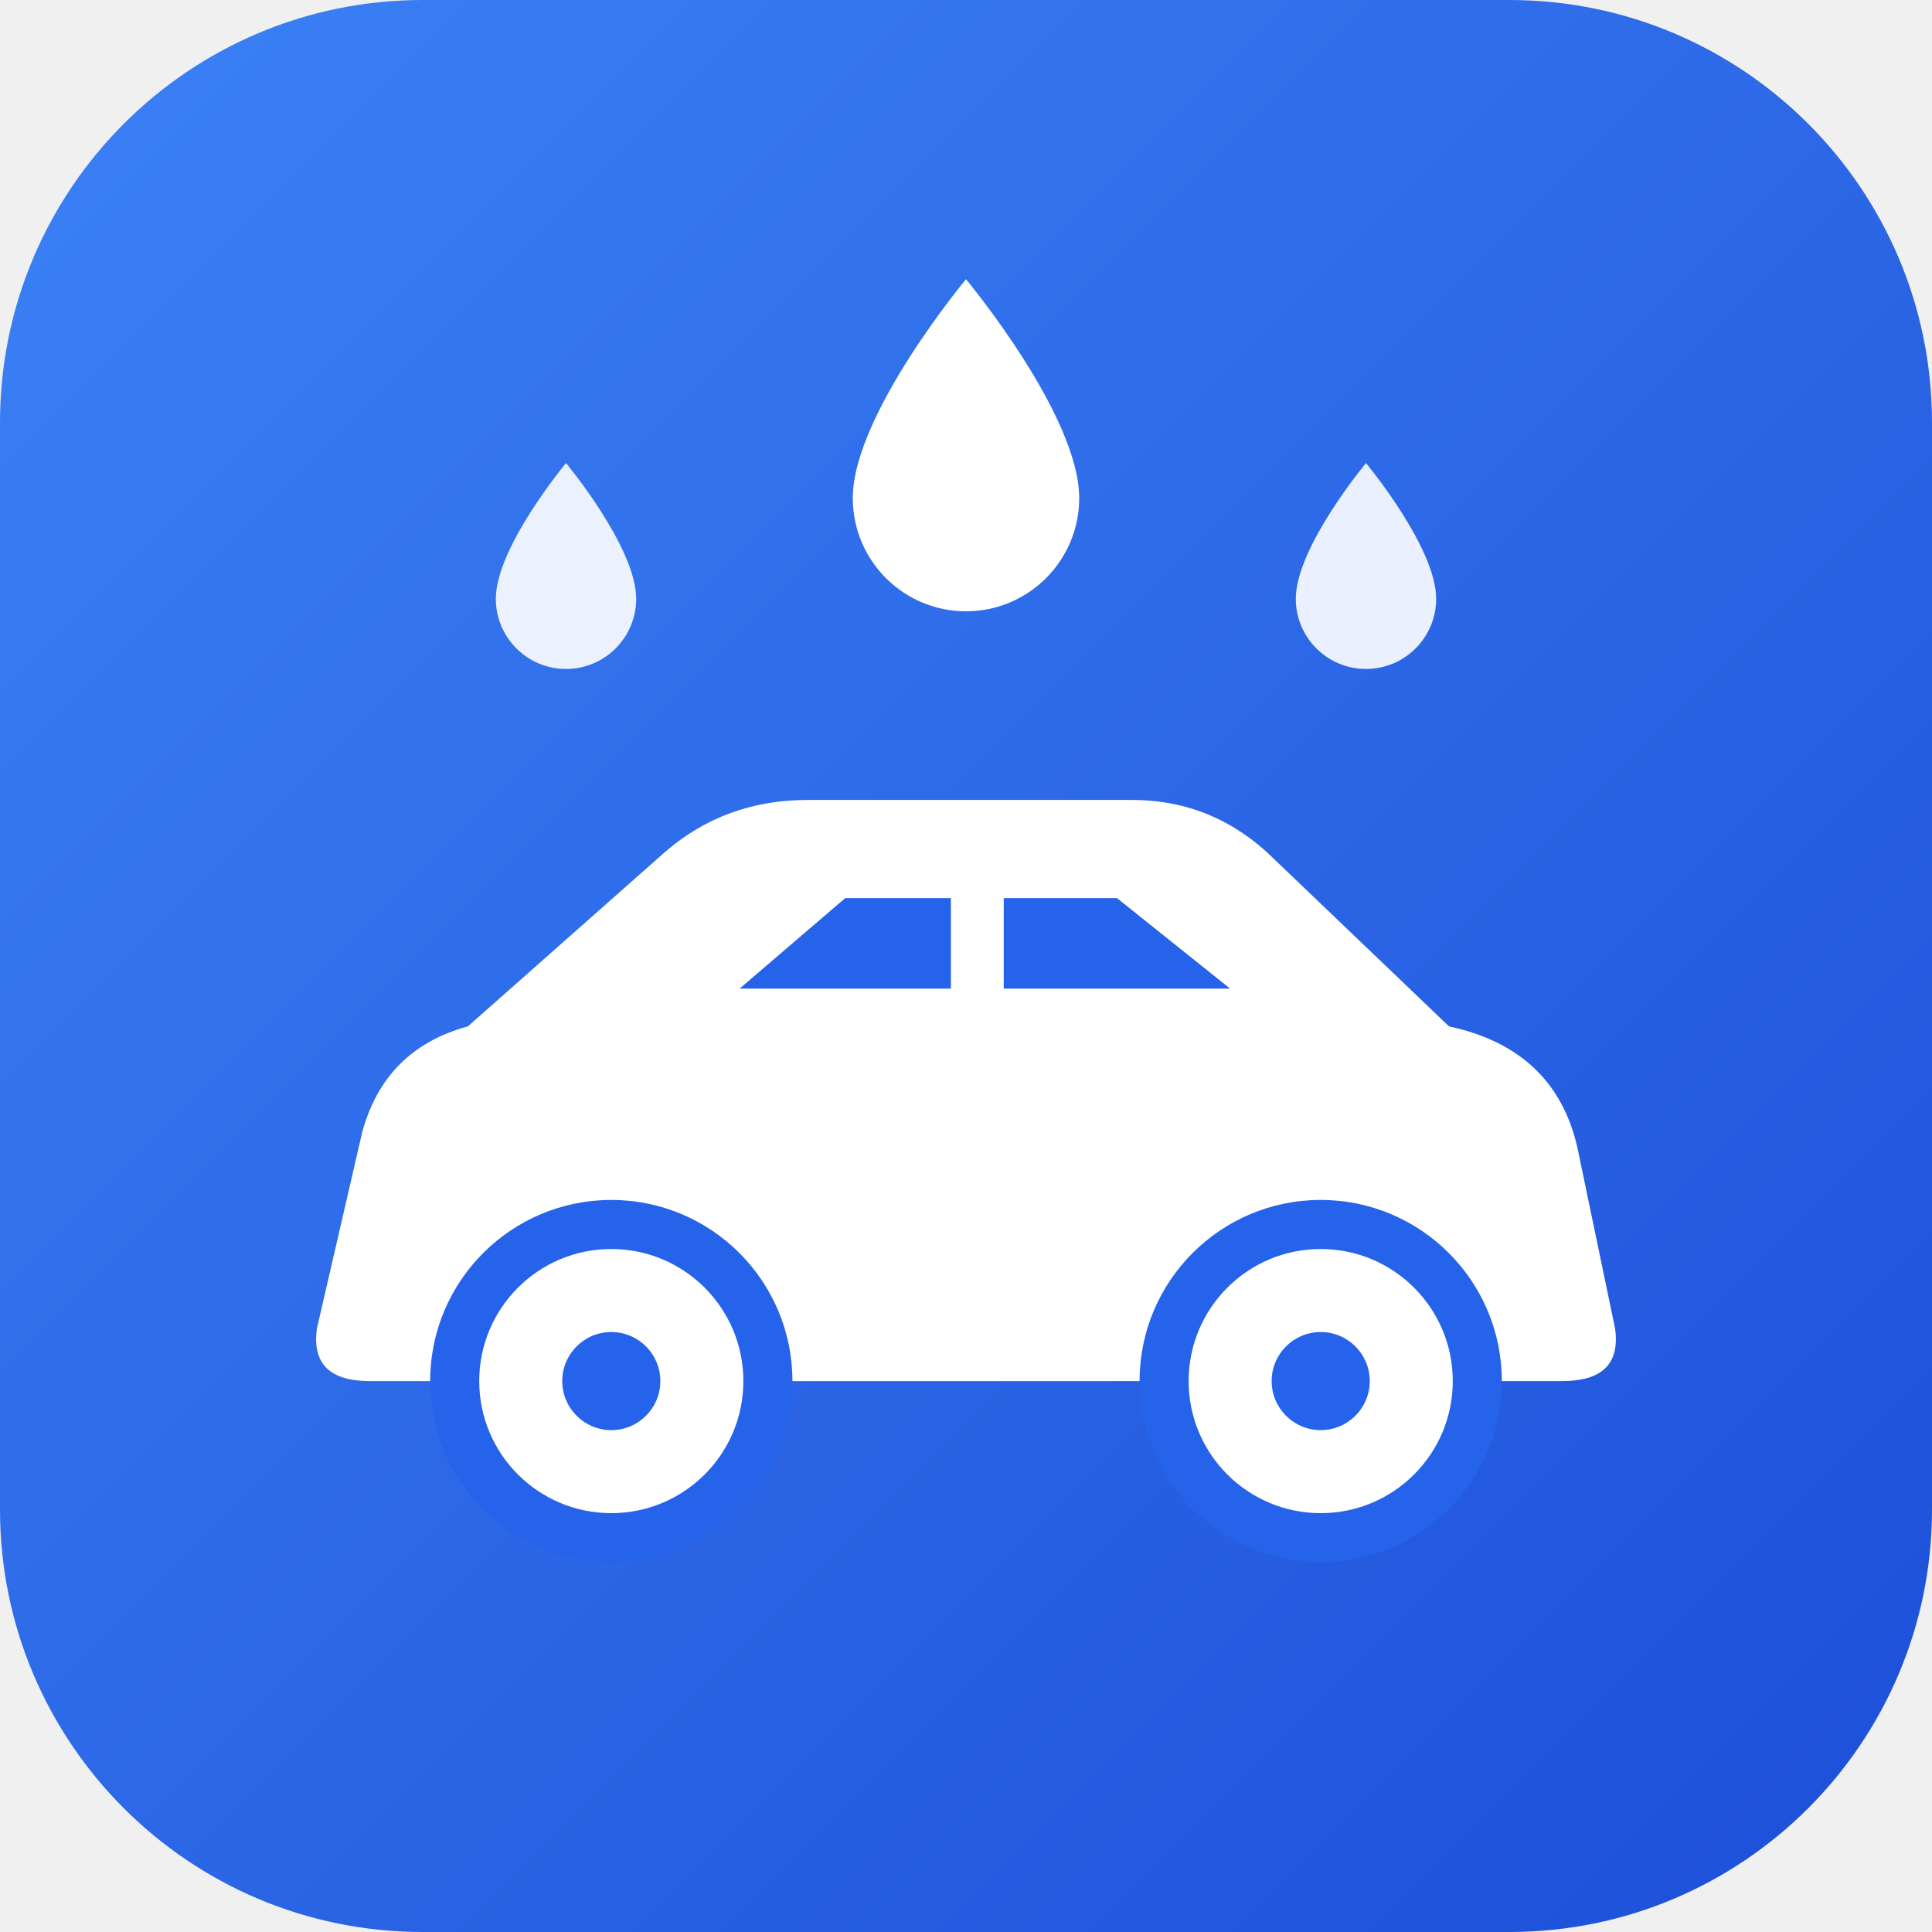
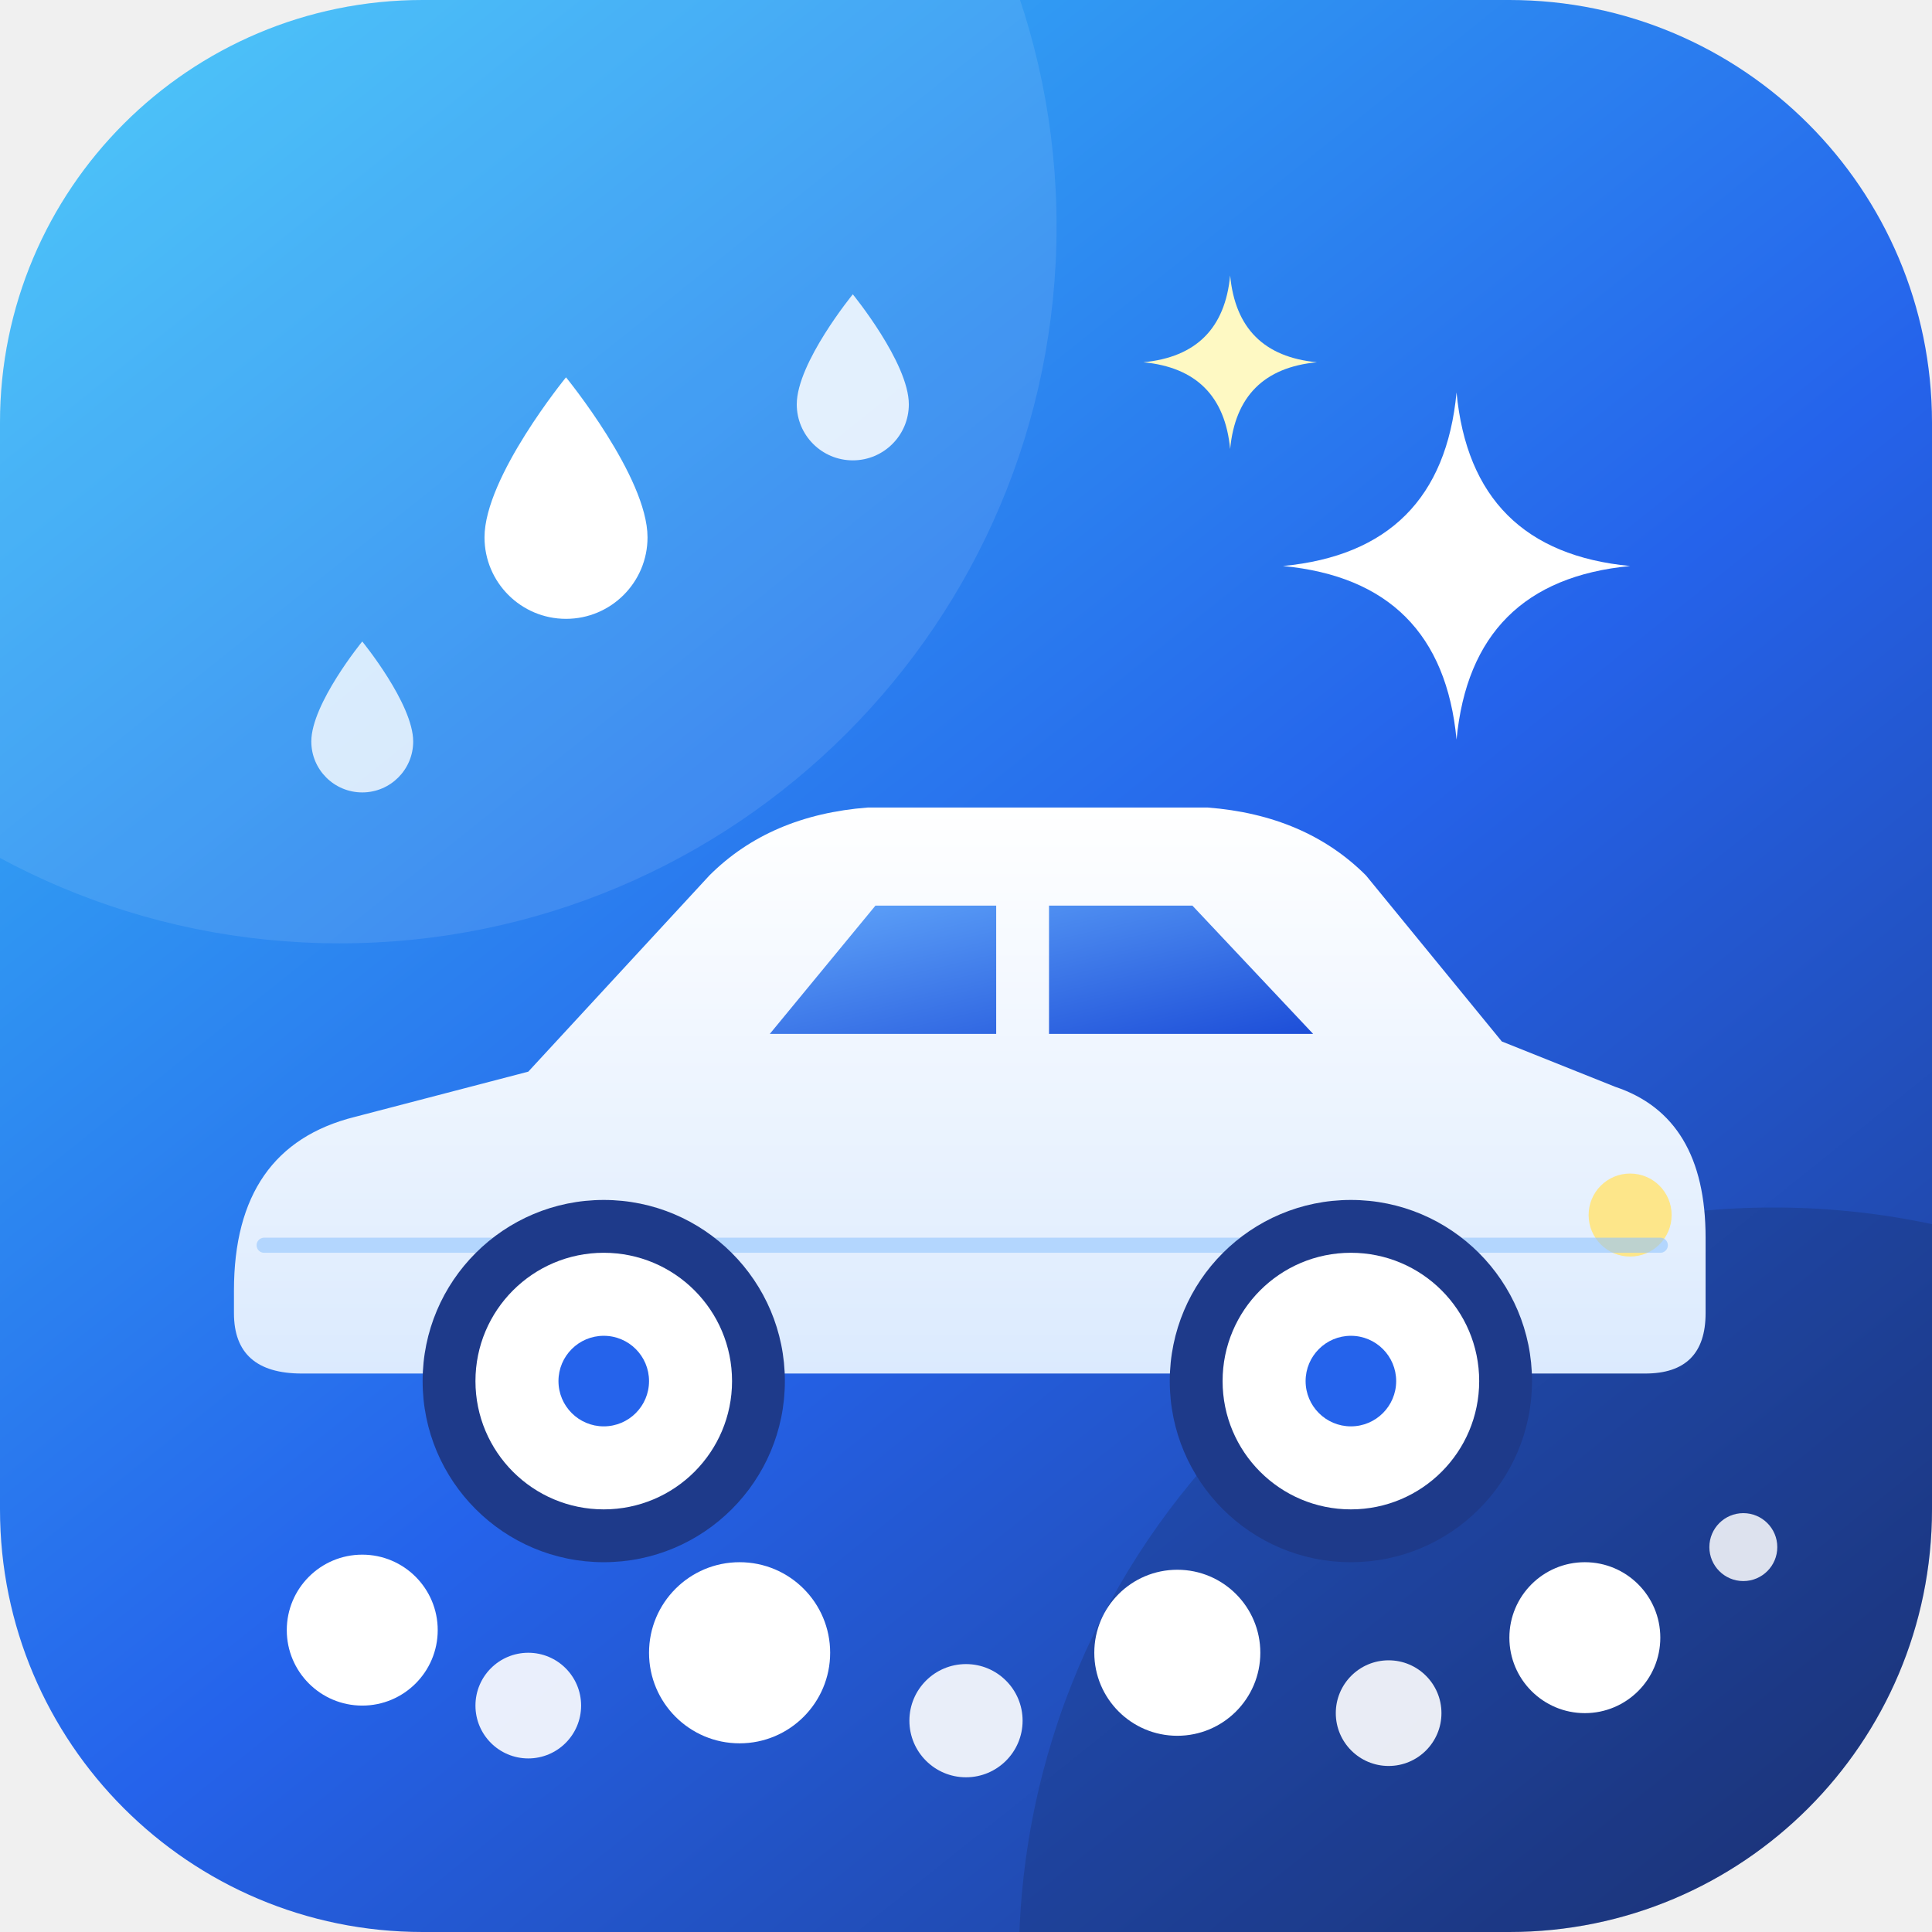
<svg xmlns="http://www.w3.org/2000/svg" viewBox="0 0 512 512">
  <defs>
-     <linearGradient id="bg" x1="0" y1="0" x2="1" y2="1">
-       <stop offset="0" stop-color="#3b82f6" />
+     <linearGradient id="bg" x1="0.1" y1="0" x2="0.9" y2="1">
+       <stop offset="0" stop-color="#38bdf8" />
+       <stop offset="0.55" stop-color="#2563eb" />
+       <stop offset="1" stop-color="#1e3a8a" />
+     </linearGradient>
+     <linearGradient id="body" x1="0" y1="0" x2="0" y2="1">
+       <stop offset="0" stop-color="#ffffff" />
+       <stop offset="1" stop-color="#dbeafe" />
+     </linearGradient>
+     <linearGradient id="glass" x1="0" y1="0" x2="1" y2="1">
+       <stop offset="0" stop-color="#60a5fa" />
      <stop offset="1" stop-color="#1d4ed8" />
    </linearGradient>
-     <path id="drop" d="M0 -44 C0 -44 -30 -8 -30 14 a30 30 0 0 0 60 0 C30 -8 0 -44 0 -44 Z" />
+     <clipPath id="c">
+       <rect width="512" height="512" rx="112" />
+     </clipPath>
+     <path id="drop" d="M0 -40 C0 -40 -27 -7 -27 13 a27 27 0 0 0 54 0 C27 -7 0 -40 0 -40 Z" />
+     <path id="spark" d="M0 -46 Q4 -4 46 0 Q4 4 0 46 Q-4 4 -46 0 Q-4 -4 0 -46 Z" />
  </defs>
  <rect width="512" height="512" rx="112" fill="url(#bg)" />
-   <use href="#drop" transform="translate(256 118)" fill="#fff" />
-   <use href="#drop" transform="translate(150 150) scale(.62)" fill="#fff" opacity=".9" />
-   <use href="#drop" transform="translate(362 150) scale(.62)" fill="#fff" opacity=".9" />
-   <path fill="#fff" d="M84 352 L96 300 Q102 278 124 272 L176 226 Q192 212 214 212 L300 212 Q322 212 338 228 L384 272 Q412 278 418 304 L428 352 Q430 366 414 366 L98 366 Q82 366 84 352 Z" />
-   <path fill="#2563eb" d="M196 262 L224 238 L252 238 L252 262 Z M266 238 L296 238 L326 262 L266 262 Z" />
+   <g clip-path="url(#c)">
+     <circle cx="90" cy="60" r="190" fill="#fff" opacity=".10" />
+     <circle cx="470" cy="520" r="200" fill="#0f172a" opacity=".18" />
+   </g>
+   <use href="#drop" transform="translate(150 132) scale(.8)" fill="#fff" />
+   <use href="#drop" transform="translate(226 100) scale(.55)" fill="#fff" opacity=".85" />
+   <use href="#drop" transform="translate(96 190) scale(.5)" fill="#fff" opacity=".8" />
+   <use href="#spark" transform="translate(386 150)" fill="#fff" />
+   <use href="#spark" transform="translate(326 96) scale(.5)" fill="#fef9c3" />
+   <path fill="url(#body)" d="M62 342 Q62 304 94 296 L140 284 L188 232 Q204 216 230 214 L320 214 Q346 216 362 232 L398 276 L428 288 Q452 296 452 328 L452 348 Q452 364 436 364 L80 364 Q62 364 62 348 Z" />
+   <path fill="url(#glass)" d="M204 274 L232 240 L264 240 L264 274 Z M278 240 L316 240 L348 274 L278 274 Z" />
+   <circle cx="432" cy="322" r="11" fill="#fde68a" />
+   <path d="M70 330 L440 330" stroke="#93c5fd" stroke-width="4" stroke-linecap="round" opacity=".6" />
  <g>
-     <circle cx="162" cy="366" r="48" fill="#2563eb" />
-     <circle cx="162" cy="366" r="35" fill="#fff" />
-     <circle cx="162" cy="366" r="13" fill="#2563eb" />
-     <circle cx="350" cy="366" r="48" fill="#2563eb" />
-     <circle cx="350" cy="366" r="35" fill="#fff" />
-     <circle cx="350" cy="366" r="13" fill="#2563eb" />
+     <circle cx="160" cy="366" r="48" fill="#1e3a8a" />
+     <circle cx="160" cy="366" r="34" fill="#fff" />
+     <circle cx="160" cy="366" r="12" fill="#2563eb" />
+     <circle cx="358" cy="366" r="48" fill="#1e3a8a" />
+     <circle cx="358" cy="366" r="34" fill="#fff" />
+     <circle cx="358" cy="366" r="12" fill="#2563eb" />
+   </g>
+   <g fill="#fff">
+     <circle cx="96" cy="432" r="20" />
+     <circle cx="140" cy="452" r="14" opacity=".9" />
+     <circle cx="196" cy="438" r="24" />
+     <circle cx="256" cy="456" r="15" opacity=".9" />
+     <circle cx="312" cy="438" r="22" />
+     <circle cx="368" cy="454" r="14" opacity=".9" />
+     <circle cx="420" cy="434" r="20" />
+     <circle cx="462" cy="410" r="9" opacity=".85" />
  </g>
</svg>
